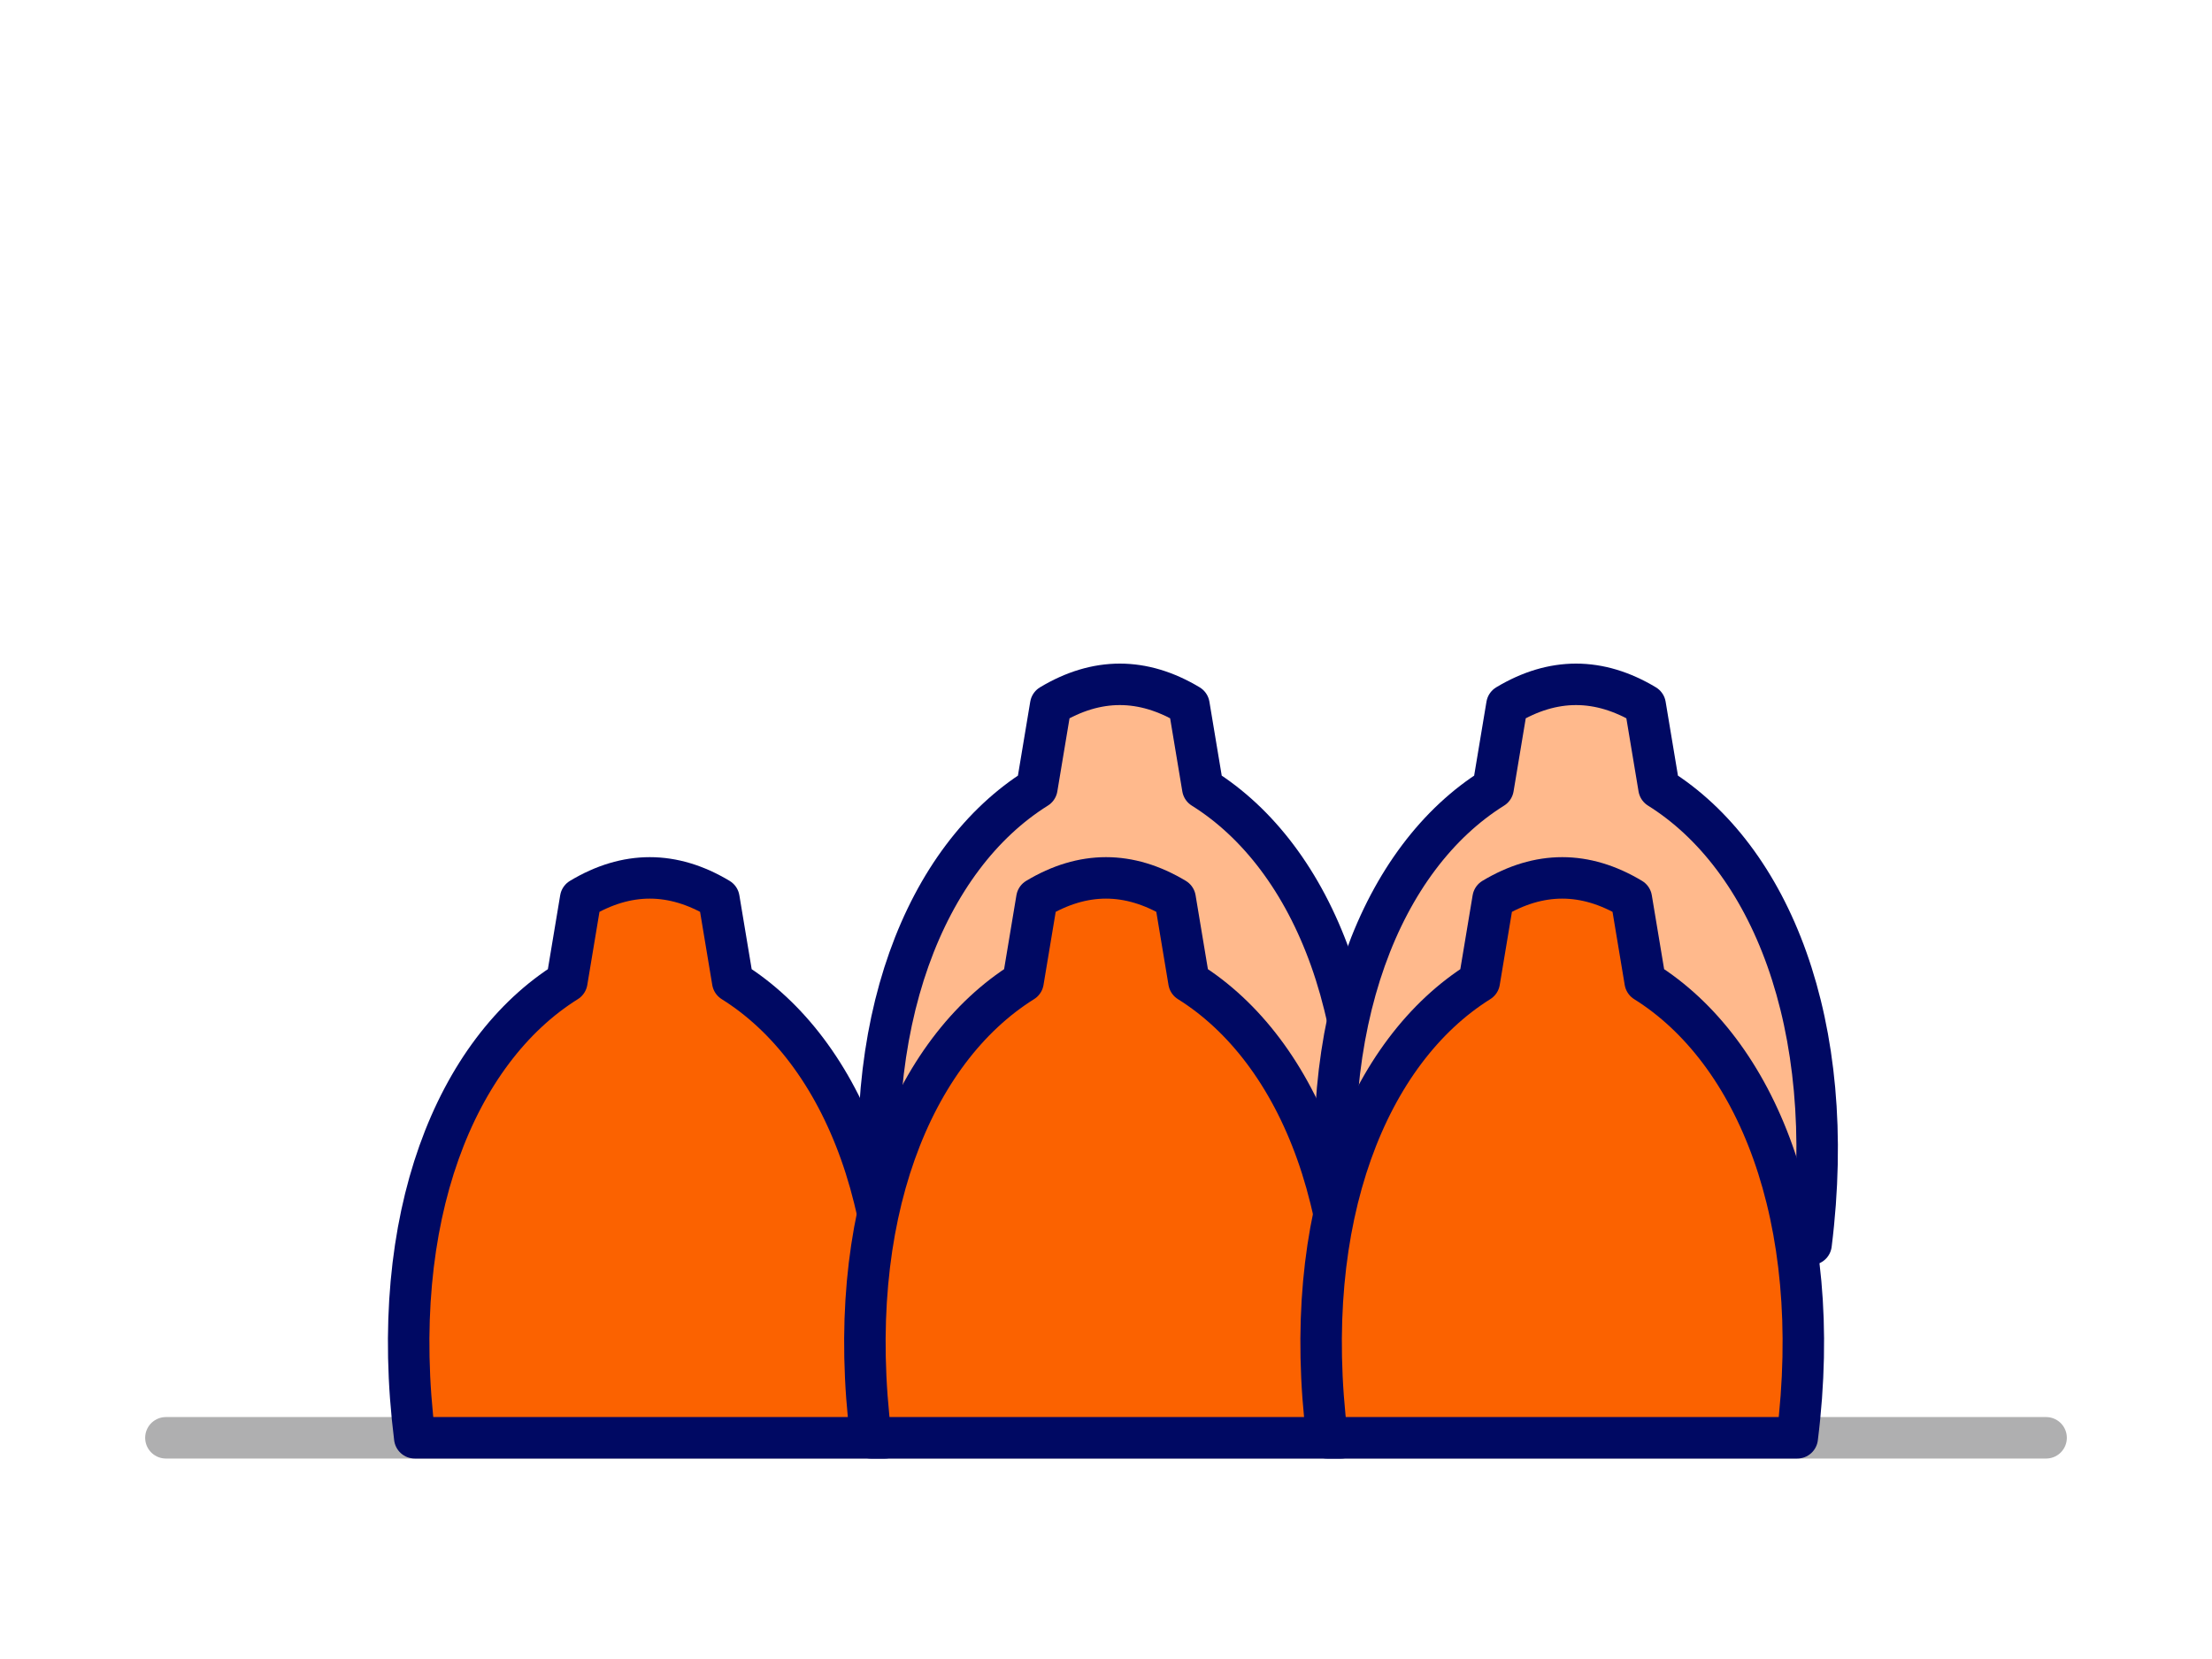
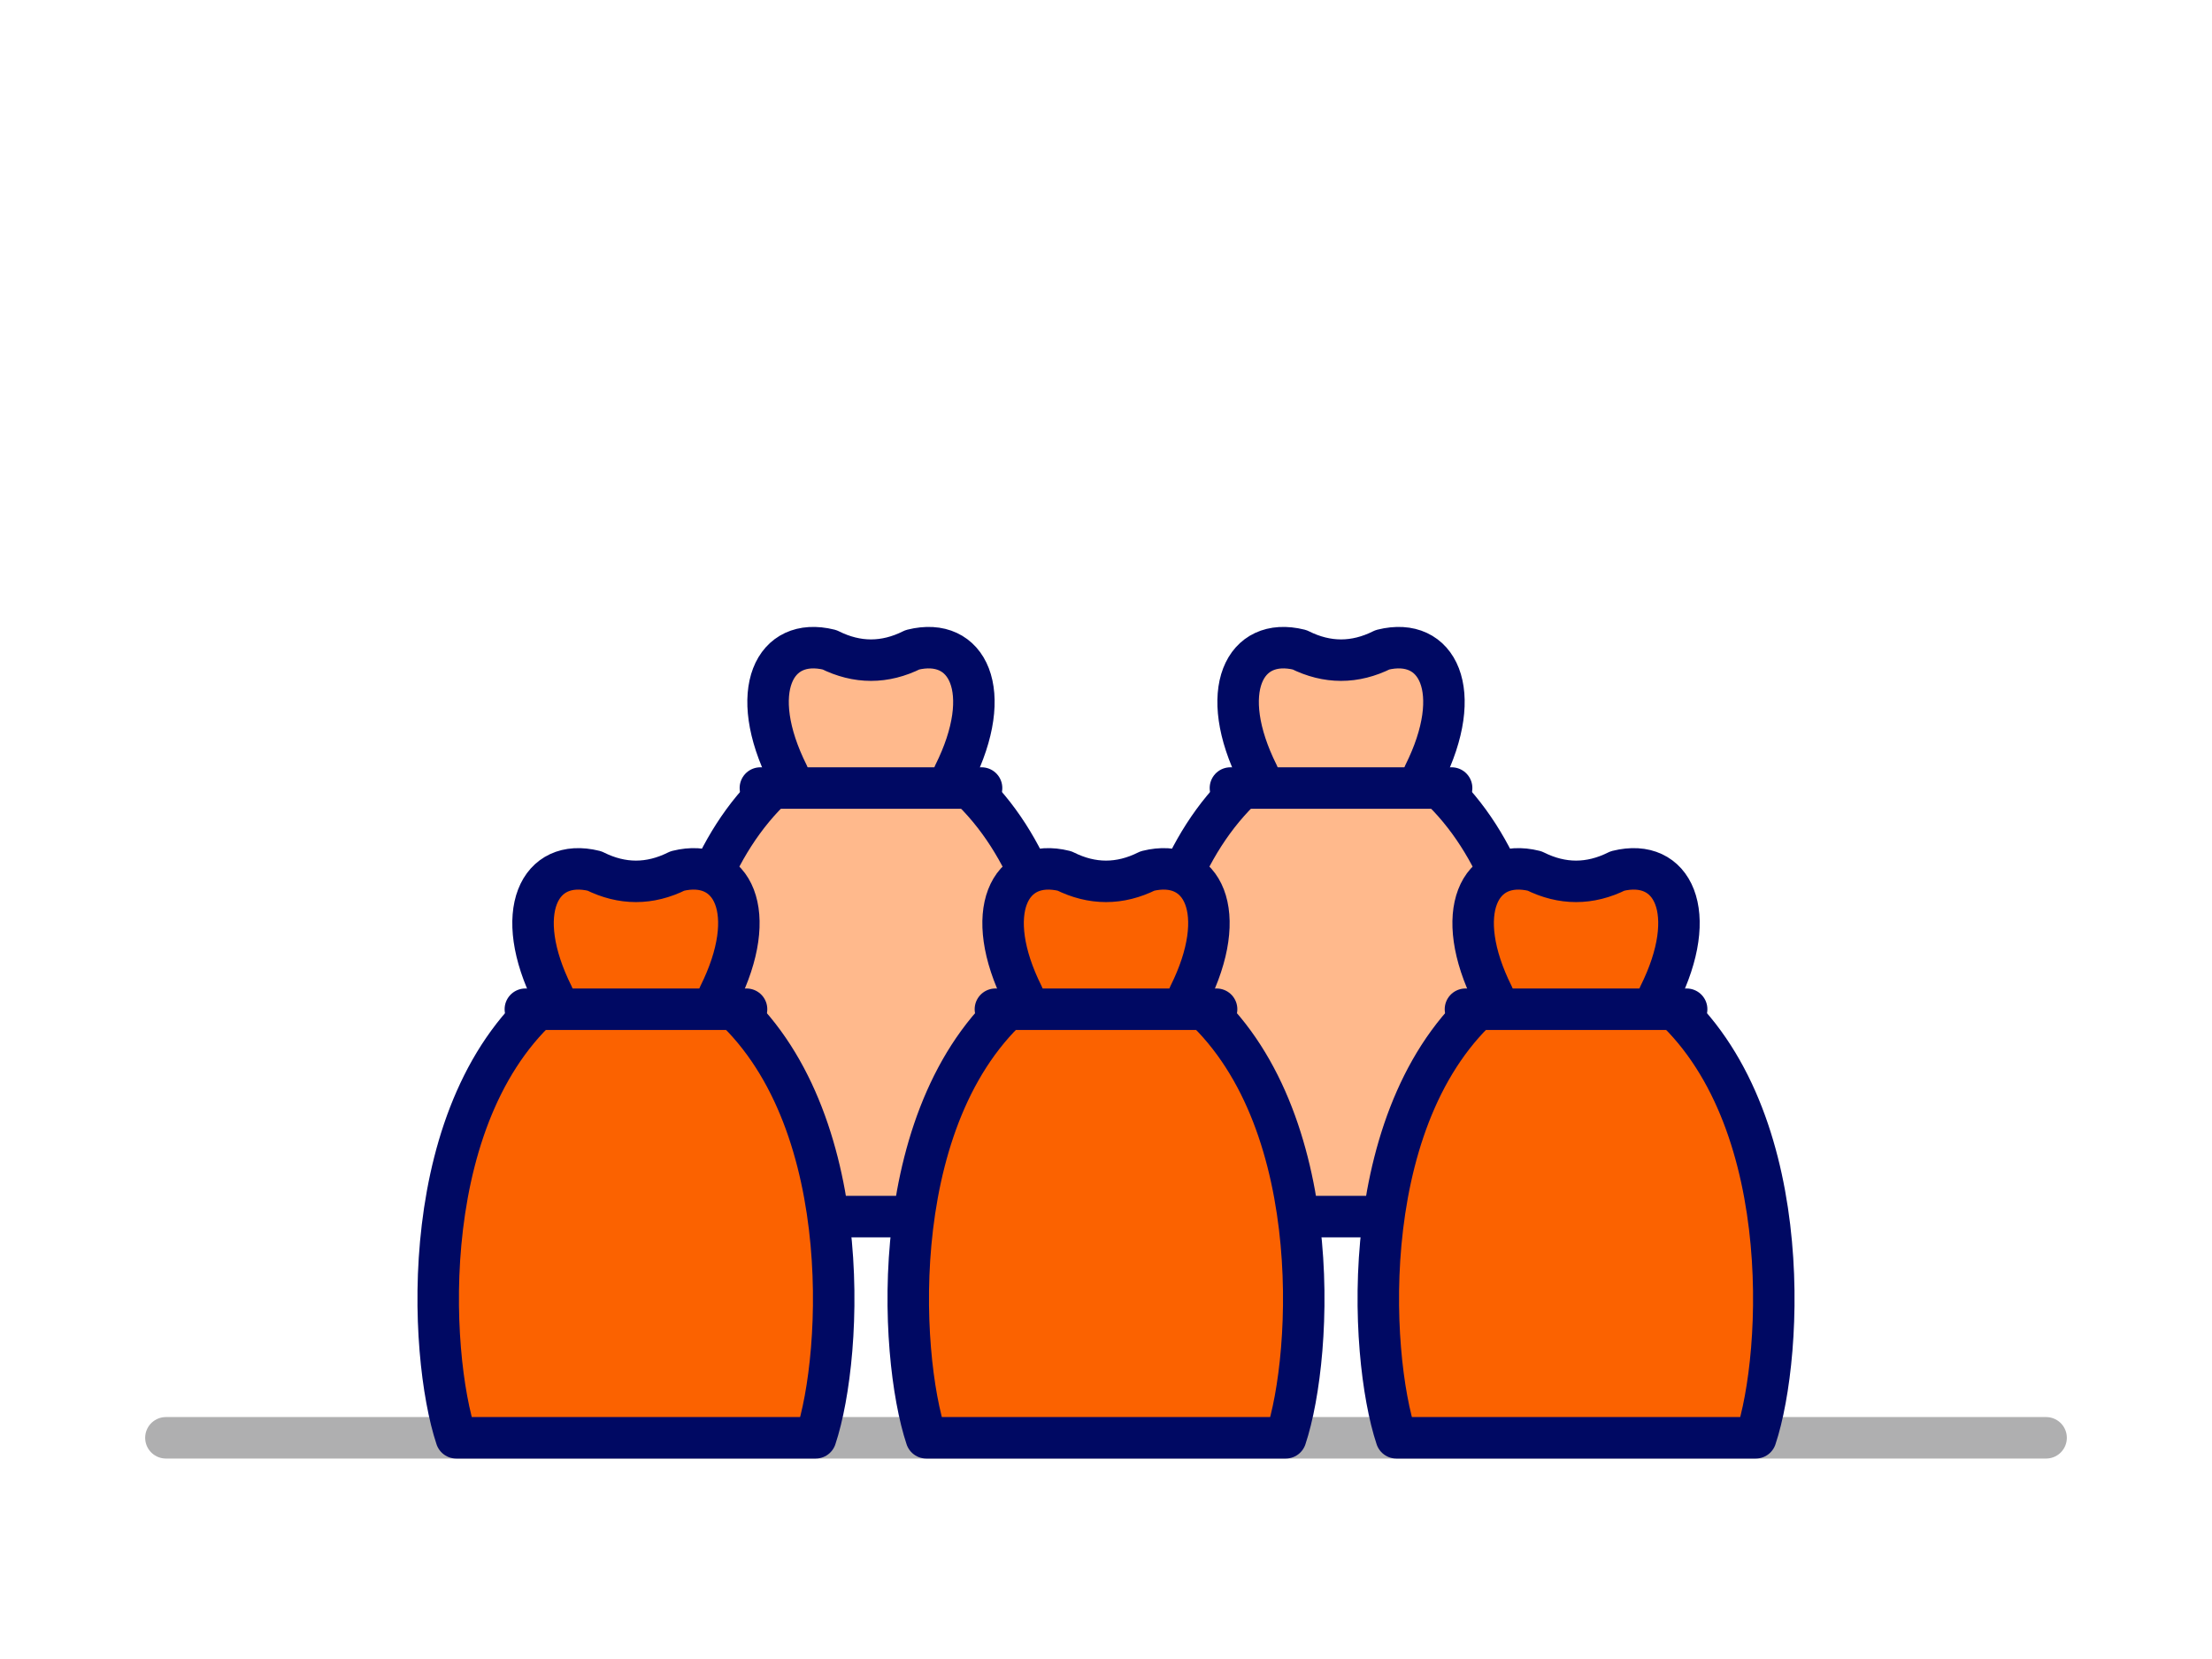
- <svg xmlns="http://www.w3.org/2000/svg" viewBox="0 0 160 120" width="160" height="120">
-   <g fill="none" stroke="#000963" stroke-width="3" stroke-linejoin="round" stroke-linecap="round">
-     <path d="M12 104 H148" stroke="#AFAFB0" />
-     <g fill="#FFB98C">
-       <path d="M47 90 c-2-16 3-28 11-33 l1-6 q5-3 10 0 l1 6 c8 5 13 17 11 33 z" transform="translate(17,0)" />
-       <path d="M47 90 c-2-16 3-28 11-33 l1-6 q5-3 10 0 l1 6 c8 5 13 17 11 33 z" transform="translate(50,0)" />
-     </g>
-     <g fill="#FB6200">
-       <path d="M30 104 c-2-16 3-28 11-33 l1-6 q5-3 10 0 l1 6 c8 5 13 17 11 33 z" />
-       <path d="M30 104 c-2-16 3-28 11-33 l1-6 q5-3 10 0 l1 6 c8 5 13 17 11 33 z" transform="translate(33,0)" />
-       <path d="M30 104 c-2-16 3-28 11-33 l1-6 q5-3 10 0 l1 6 c8 5 13 17 11 33 z" transform="translate(66,0)" />
-     </g>
+ <svg xmlns="http://www.w3.org/2000/svg" viewBox="0 0 160 120" width="160" height="120" fill="none" stroke="#000963" stroke-width="3" stroke-linejoin="round" stroke-linecap="round">
+   <line x1="12" y1="104" x2="148" y2="104" stroke="#AFAFB0" />
+   <g transform="translate(0 -16)">
+     <path d="M57 72 C47 80 48 98 50 104 L76 104 C78 98 79 80 69 72 Z" fill="#FFB98C" />
+     <path d="M57 72 C54 66 56 62 60 63 C62 64 64 64 66 63 C70 62 72 66 69 72" fill="#FFB98C" />
+     <path d="M55 73 L71 73" />
+   </g>
+   <g transform="translate(0 -16)">
+     <path d="M91 72 C81 80 82 98 84 104 L110 104 C112 98 113 80 103 72 Z" fill="#FFB98C" />
+     <path d="M91 72 C88 66 90 62 94 63 C96 64 98 64 100 63 C104 62 106 66 103 72" fill="#FFB98C" />
+     <path d="M89 73 L105 73" />
+   </g>
+   <g transform="translate(0 0)">
+     <path d="M40 72 C30 80 31 98 33 104 L59 104 C61 98 62 80 52 72 Z" fill="#FB6200" />
+     <path d="M40 72 C37 66 39 62 43 63 C45 64 47 64 49 63 C53 62 55 66 52 72" fill="#FB6200" />
+     <path d="M38 73 L54 73" />
+   </g>
+   <g transform="translate(0 0)">
+     <path d="M74 72 C64 80 65 98 67 104 L93 104 C95 98 96 80 86 72 Z" fill="#FB6200" />
+     <path d="M74 72 C71 66 73 62 77 63 C79 64 81 64 83 63 C87 62 89 66 86 72" fill="#FB6200" />
+     <path d="M72 73 L88 73" />
+   </g>
+   <g transform="translate(0 0)">
+     <path d="M108 72 C98 80 99 98 101 104 L127 104 C129 98 130 80 120 72 Z" fill="#FB6200" />
+     <path d="M108 72 C105 66 107 62 111 63 C113 64 115 64 117 63 C121 62 123 66 120 72" fill="#FB6200" />
+     <path d="M106 73 L122 73" />
  </g>
</svg>
